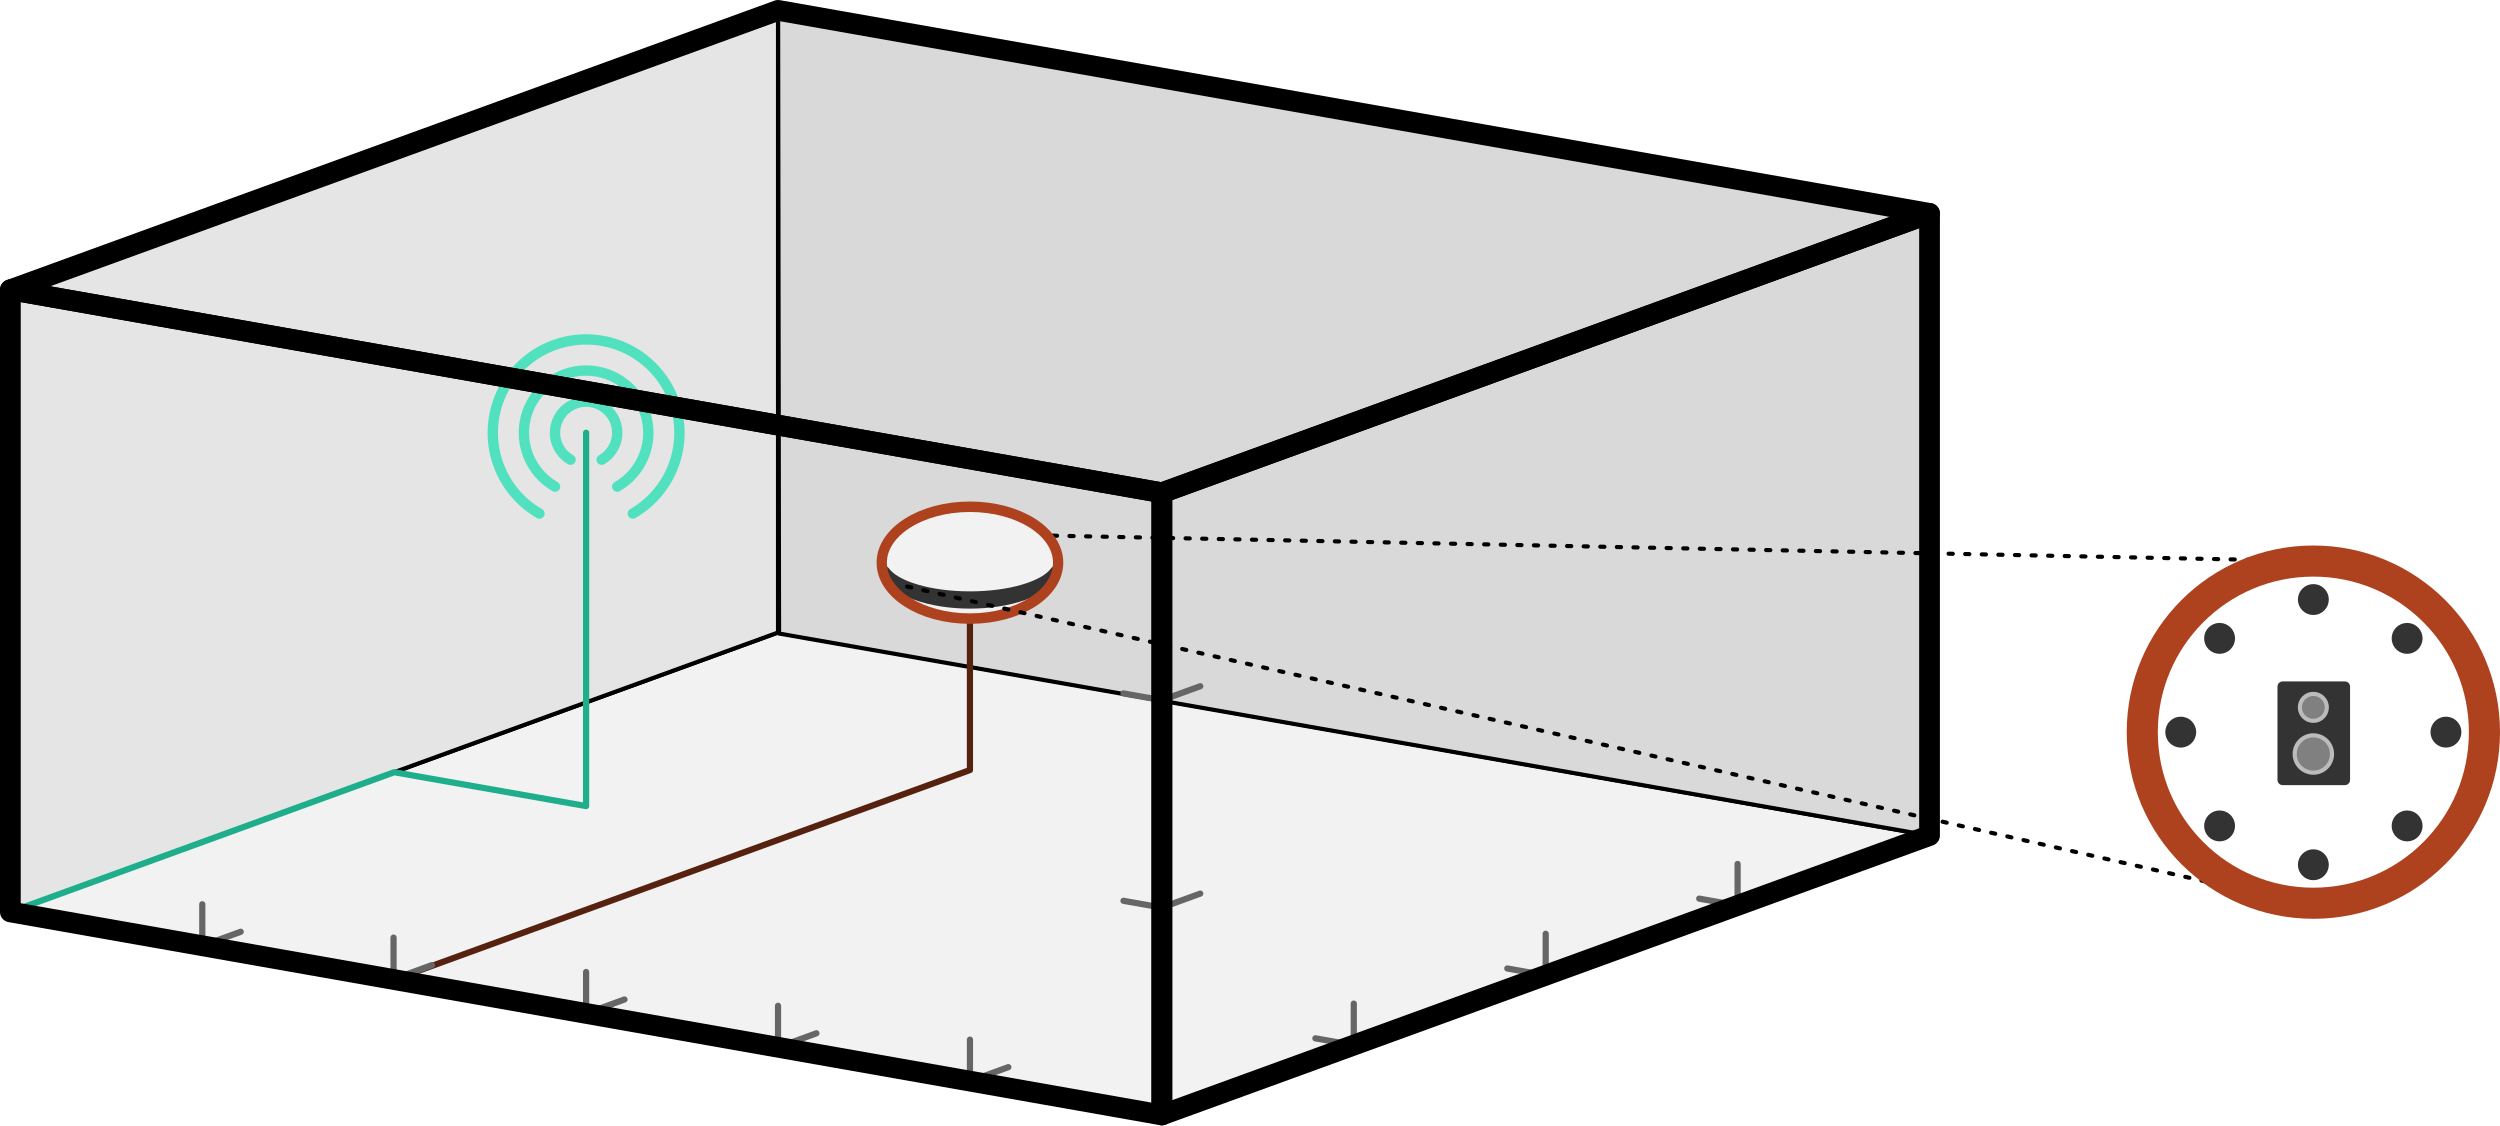
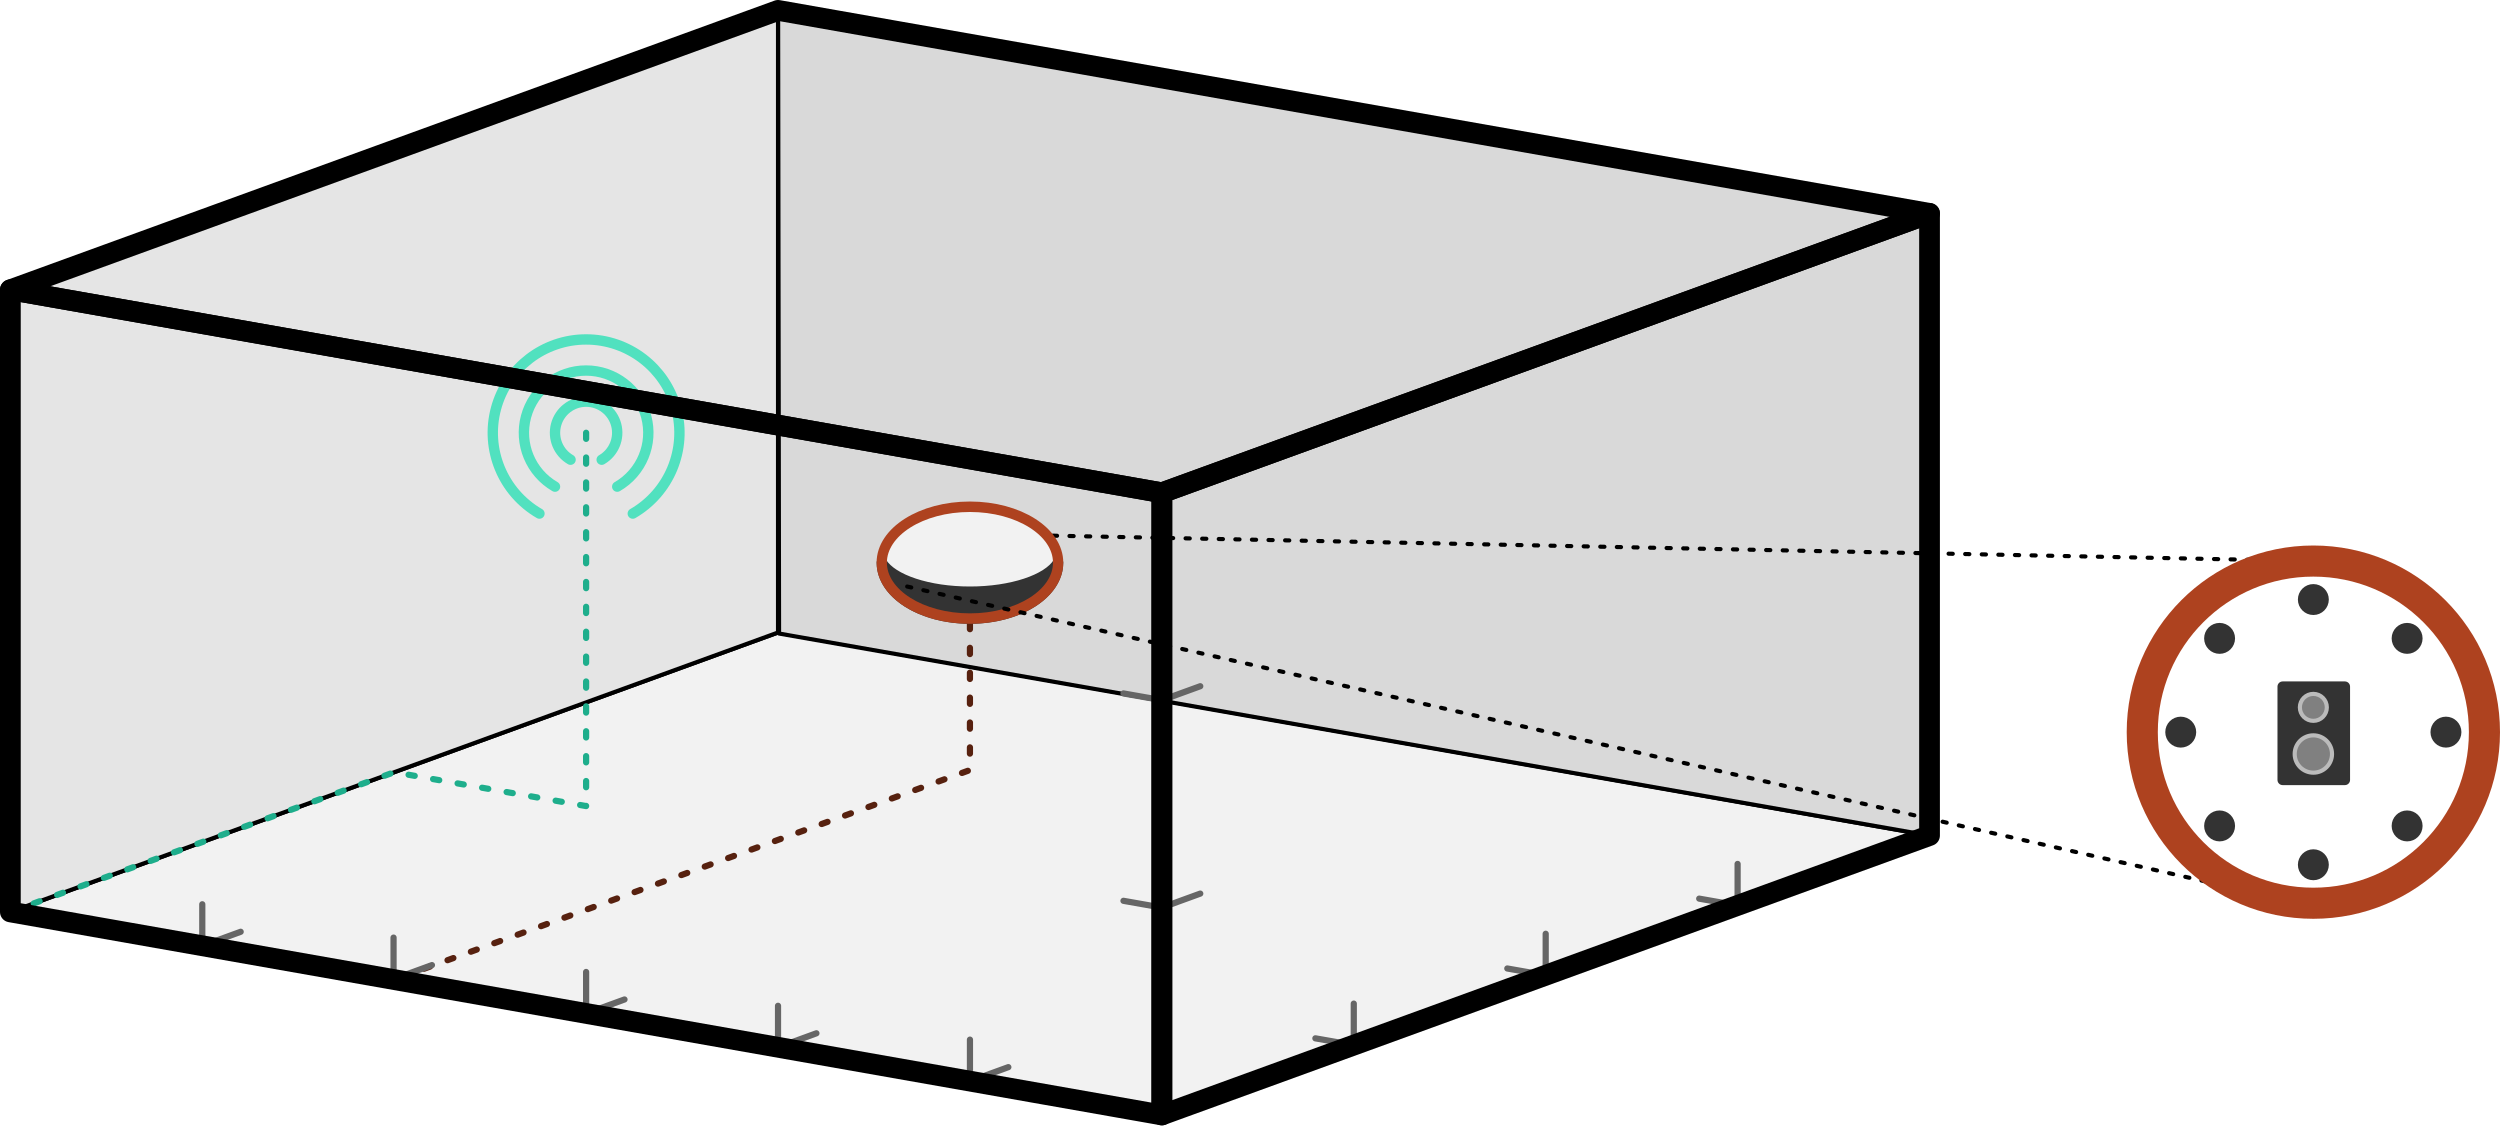
<svg xmlns="http://www.w3.org/2000/svg" width="120.55mm" height="54.264mm" viewBox="0 0 120.55 54.264" version="1.1" id="svg1">
  <defs id="defs1" />
  <g id="layer1" transform="translate(-26.18379,-147.0165)">
    <g id="g23" style="fill:#333333;fill-opacity:1;stroke:#333333;stroke-opacity:1" transform="translate(-18.50833,28.48648)" />
    <g id="g5-8" transform="matrix(-1,0,0,1,136.6551,94.1451)" style="fill:#f9f9f9;fill-opacity:1;stroke-width:0.3;stroke-dasharray:none">
      <path style="font-variation-settings:normal;opacity:1;fill:#f2f2f2;fill-opacity:1;stroke:#000000;stroke-width:0.2;stroke-linecap:round;stroke-linejoin:round;stroke-miterlimit:4;stroke-dasharray:none;stroke-dashoffset:0;stroke-opacity:1;stop-color:#000000;stop-opacity:1" d="M 54.446,106.635 17.43,93.162 72.955,83.371 109.971,96.844 Z" id="path3-6" />
      <path style="font-variation-settings:normal;fill:#d9d9d9;fill-opacity:1;stroke:#000000;stroke-width:0.2;stroke-linecap:round;stroke-linejoin:round;stroke-miterlimit:4;stroke-dasharray:none;stroke-dashoffset:0;stroke-opacity:1;stop-color:#000000" d="m 72.905,83.421 0.05,-30.05 -55.525,9.791 v 30 z" id="path4-4-3" />
      <path style="font-variation-settings:normal;opacity:1;fill:#e5e5e5;fill-opacity:1;stroke:#000000;stroke-width:0.2;stroke-linecap:round;stroke-linejoin:round;stroke-miterlimit:4;stroke-dasharray:none;stroke-dashoffset:0;stroke-opacity:1;stop-color:#000000;stop-opacity:1" d="M 72.955,83.371 V 53.371 l 37.017,13.473 v 30 z" id="path5-9" />
    </g>
    <path style="font-variation-settings:normal;fill:none;fill-opacity:1;stroke:#000000;stroke-width:0.2;stroke-linecap:round;stroke-linejoin:round;stroke-miterlimit:4;stroke-dasharray:0.2, 0.6;stroke-dashoffset:0;stroke-opacity:1;stop-color:#000000" d="m 72.955,172.766 64.779,1.304" id="path25-7" />
    <g id="g17-6" transform="matrix(-1,0,0,1,173.9714,72.37245)" style="stroke-width:0.5;stroke-dasharray:none">
      <path style="fill:none;fill-opacity:1;stroke:#51e1bf;stroke-width:0.5;stroke-linecap:round;stroke-linejoin:round;stroke-dasharray:none;stroke-opacity:1" id="path17-0" d="m 117.275,99.409 a 4.5,4.5 0 0 1 -2.097,-5.062 4.5,4.5 0 0 1 4.347,-3.335 4.5,4.5 0 0 1 4.347,3.335 4.5,4.5 0 0 1 -2.097,5.062" />
      <path style="fill:none;fill-opacity:1;stroke:#51e1bf;stroke-width:0.5;stroke-linecap:round;stroke-linejoin:round;stroke-dasharray:none;stroke-opacity:1" id="path17-9-9" d="m 118.025,98.11 a 3,3 0 0 1 -1.398,-3.375 3,3 0 0 1 2.898,-2.224 3,3 0 0 1 2.898,2.224 3,3 0 0 1 -1.398,3.375" />
      <path style="fill:none;fill-opacity:1;stroke:#51e1bf;stroke-width:0.5;stroke-linecap:round;stroke-linejoin:round;stroke-dasharray:none;stroke-opacity:1" id="path17-9-2-3" d="m 118.775,96.811 a 1.5,1.5 0 0 1 -0.699,-1.687 1.5,1.5 0 0 1 1.449,-1.112 1.5,1.5 0 0 1 1.449,1.112 1.5,1.5 0 0 1 -0.699,1.687" />
    </g>
-     <path style="font-variation-settings:normal;fill:none;fill-opacity:1;stroke:#1eae8c;stroke-width:0.3;stroke-linecap:round;stroke-linejoin:round;stroke-miterlimit:4;stroke-dasharray:none;stroke-dashoffset:0;stroke-opacity:1;stop-color:#000000" d="m 26.684,190.989 18.508,-6.736 9.254,1.632 v -18" id="path6-5" />
-     <path style="font-variation-settings:normal;fill:none;fill-opacity:1;stroke:#57210f;stroke-width:0.3;stroke-linecap:round;stroke-linejoin:round;stroke-miterlimit:4;stroke-dasharray:none;stroke-dashoffset:0;stroke-opacity:1;stop-color:#000000" d="m 26.622,190.939 18.57,3.314 27.762,-10.105 v -10" id="path7-8" />
+     <path style="font-variation-settings:normal;fill:none;fill-opacity:1;stroke:#1eae8c;stroke-width:0.3;stroke-linecap:round;stroke-linejoin:round;stroke-miterlimit:4;stroke-dasharray:0.3,0.9;stroke-dashoffset:0;stroke-opacity:1;stop-color:#000000" d="m 26.684,190.989 18.508,-6.736 9.254,1.632 v -18" id="path6-5" />
+     <path style="font-variation-settings:normal;fill:none;fill-opacity:1;stroke:#57210f;stroke-width:0.3;stroke-linecap:round;stroke-linejoin:round;stroke-miterlimit:4;stroke-dasharray:0.3,0.9;stroke-dashoffset:0;stroke-opacity:1;stop-color:#000000" d="m 26.622,190.939 18.57,3.314 27.762,-10.105 v -10" id="path7-8" />
    <g id="g15-4" transform="matrix(-1.527022,0,0,1.55339,198.4892,0.5729945)" style="stroke-width:0.649">
      <g id="g16-8-1" style="stroke:#333333;stroke-width:0.649;stroke-opacity:1" transform="matrix(1,0,0,-1,-5.2998834e-7,223.7299)">
        <path style="fill:none;fill-opacity:1;stroke:#333333;stroke-width:0.325;stroke-linecap:round;stroke-linejoin:round;stroke-dasharray:none;stroke-opacity:1" id="path15-8-6" d="m 84.898,112.067 a 2.785,1.264 0 0 1 -2.69,0.937 2.785,1.264 0 0 1 -2.69,-0.937" />
        <path style="fill:none;fill-opacity:1;stroke:#333333;stroke-width:0.325;stroke-linecap:round;stroke-linejoin:round;stroke-dasharray:none;stroke-opacity:1" id="path15-2-7-3" d="m 84.898,112.012 a 2.785,1.054 0 0 1 -2.69,0.781 2.785,1.054 0 0 1 -2.69,-0.781" />
      </g>
      <ellipse style="fill:#f2f2f2;fill-opacity:1;stroke:#2683da;stroke-width:0.065;stroke-linecap:round;stroke-linejoin:round;stroke-dasharray:none;stroke-opacity:1" id="path14-5-8" cx="82.209" cy="111.74" rx="2.785" ry="1.736" />
-       <g id="g16-5" style="stroke:#333333;stroke-width:0.649;stroke-opacity:1">
-         <path style="fill:none;fill-opacity:1;stroke:#333333;stroke-width:0.325;stroke-linecap:round;stroke-linejoin:round;stroke-dasharray:none;stroke-opacity:1" id="path15-4" d="m 84.898,112.067 a 2.785,1.264 0 0 1 -2.69,0.937 2.785,1.264 0 0 1 -2.69,-0.937" />
-         <path style="fill:none;fill-opacity:1;stroke:#333333;stroke-width:0.325;stroke-linecap:round;stroke-linejoin:round;stroke-dasharray:none;stroke-opacity:1" id="path15-2-0" d="m 84.898,112.012 a 2.785,1.054 0 0 1 -2.69,0.781 2.785,1.054 0 0 1 -2.69,-0.781" />
+       <g id="g16-5" style="stroke:#333333;stroke-width:0.649;stroke-opacity:1" transform="translate(1.981085,-0.313299)" />
+       <g id="g33">
+         <path id="path14-4-0" style="fill:#333333;stroke:#333333;stroke-width:0.325;stroke-linecap:round;stroke-linejoin:round;fill-opacity:1" d="m 80.816,113.243 c 0.862,0.31 1.923,0.31 2.785,0 0.862,-0.31 1.392,-0.883 1.392,-1.504 -0.338,0.533 -1.48,0.903 -2.785,0.903 -1.305,0 -2.447,-0.37 -2.784,-0.903 -10e-7,0.62 0.531,1.194 1.392,1.504 z" />
      </g>
      <ellipse style="fill:none;fill-opacity:1;stroke:#ae421f;stroke-width:0.325;stroke-linecap:round;stroke-linejoin:round;stroke-dasharray:none;stroke-opacity:1" id="path14-4" cx="82.209" cy="111.74" rx="2.785" ry="1.736" />
    </g>
    <path style="font-variation-settings:normal;fill:none;fill-opacity:1;stroke:#000000;stroke-width:0.2;stroke-linecap:round;stroke-linejoin:round;stroke-miterlimit:4;stroke-dasharray:0.2, 0.6;stroke-dashoffset:0;stroke-opacity:1;stop-color:#000000" d="m 69.929,175.299 69.361,15.755" id="path26-6" />
    <g id="g26-6" transform="translate(-2.345368,78.32076)">
      <circle style="fill:none;fill-opacity:1;stroke:#ae421f;stroke-width:1.5;stroke-linecap:round;stroke-linejoin:round;stroke-dasharray:none;stroke-opacity:1" id="path18-7" cx="140.079" cy="104" r="8.25" />
      <rect style="fill:#333333;fill-opacity:1;stroke:#333333;stroke-width:0.5;stroke-linecap:round;stroke-linejoin:round;stroke-dasharray:none;stroke-opacity:1" id="rect23-9" width="3" height="4.5" x="138.599" y="-106.304" transform="scale(1,-1)" />
      <circle style="fill:#808080;fill-opacity:1;stroke:#bbbbbb;stroke-width:0.2;stroke-linecap:round;stroke-linejoin:round;stroke-dasharray:none;stroke-opacity:1" id="path23-49" cx="140.079" cy="105.054" r="0.9" />
      <circle style="fill:#808080;fill-opacity:1;stroke:#bbbbbb;stroke-width:0.2;stroke-linecap:round;stroke-linejoin:round;stroke-dasharray:none;stroke-opacity:1" id="path23-4-1" cx="140.079" cy="102.805" r="0.65" />
      <g id="g25-8" style="stroke-width:0.695;stroke-dasharray:none" transform="matrix(1.151591,0,0,1.151591,-29.19092,-7.937556)">
        <circle style="fill:#333333;fill-opacity:1;stroke:#333333;stroke-width:0.695;stroke-linecap:round;stroke-linejoin:round;stroke-dasharray:none;stroke-opacity:1" id="path22-6" cx="146.988" cy="91.65" r="0.3" />
        <circle style="fill:#333333;fill-opacity:1;stroke:#333333;stroke-width:0.695;stroke-linecap:round;stroke-linejoin:round;stroke-dasharray:none;stroke-opacity:1" id="path22-8-4" cx="150.914" cy="93.276" r="0.3" />
        <circle style="fill:#333333;fill-opacity:1;stroke:#333333;stroke-width:0.695;stroke-linecap:round;stroke-linejoin:round;stroke-dasharray:none;stroke-opacity:1" id="path22-7-6" cx="152.54" cy="97.202" r="0.3" />
        <circle style="fill:#333333;fill-opacity:1;stroke:#333333;stroke-width:0.695;stroke-linecap:round;stroke-linejoin:round;stroke-dasharray:none;stroke-opacity:1" id="path22-5-9" cx="150.914" cy="101.129" r="0.3" />
        <circle style="fill:#333333;fill-opacity:1;stroke:#333333;stroke-width:0.695;stroke-linecap:round;stroke-linejoin:round;stroke-dasharray:none;stroke-opacity:1" id="path22-1-1" cx="-146.988" cy="-102.755" r="0.3" transform="scale(-1)" />
        <circle style="fill:#333333;fill-opacity:1;stroke:#333333;stroke-width:0.695;stroke-linecap:round;stroke-linejoin:round;stroke-dasharray:none;stroke-opacity:1" id="path22-8-3-0" cx="-143.062" cy="-101.129" r="0.3" transform="scale(-1)" />
        <circle style="fill:#333333;fill-opacity:1;stroke:#333333;stroke-width:0.695;stroke-linecap:round;stroke-linejoin:round;stroke-dasharray:none;stroke-opacity:1" id="path22-7-1-8" cx="-141.435" cy="-97.202" r="0.3" transform="scale(-1)" />
        <circle style="fill:#333333;fill-opacity:1;stroke:#333333;stroke-width:0.695;stroke-linecap:round;stroke-linejoin:round;stroke-dasharray:none;stroke-opacity:1" id="path22-5-3-6" cx="-143.062" cy="-93.276" r="0.3" transform="scale(-1)" />
      </g>
    </g>
    <g id="g29" />
    <path style="font-variation-settings:normal;fill:none;fill-opacity:1;stroke:#666666;stroke-width:0.3;stroke-linecap:round;stroke-linejoin:round;stroke-miterlimit:4;stroke-dasharray:none;stroke-dashoffset:0;stroke-opacity:1;stop-color:#000000" d="m 35.938,190.621 v 2 l 1.851,-0.674" id="path30" />
    <path style="font-variation-settings:normal;fill:none;fill-opacity:1;stroke:#666666;stroke-width:0.3;stroke-linecap:round;stroke-linejoin:round;stroke-miterlimit:4;stroke-dasharray:none;stroke-dashoffset:0;stroke-opacity:1;stop-color:#000000" d="m 45.161,192.228 v 2 l 1.851,-0.674" id="path30-4" />
    <path style="font-variation-settings:normal;fill:none;fill-opacity:1;stroke:#666666;stroke-width:0.3;stroke-linecap:round;stroke-linejoin:round;stroke-miterlimit:4;stroke-dasharray:none;stroke-dashoffset:0;stroke-opacity:1;stop-color:#000000" d="m 54.446,193.885 v 2 l 1.851,-0.674" id="path30-2" />
    <path style="font-variation-settings:normal;fill:none;fill-opacity:1;stroke:#666666;stroke-width:0.3;stroke-linecap:round;stroke-linejoin:round;stroke-miterlimit:4;stroke-dasharray:none;stroke-dashoffset:0;stroke-opacity:1;stop-color:#000000" d="m 63.7,195.516 v 2 l 1.851,-0.674" id="path30-2-1" />
    <path style="font-variation-settings:normal;fill:none;fill-opacity:1;stroke:#666666;stroke-width:0.3;stroke-linecap:round;stroke-linejoin:round;stroke-miterlimit:4;stroke-dasharray:none;stroke-dashoffset:0;stroke-opacity:1;stop-color:#000000" d="m 72.955,197.148 v 2 l 1.851,-0.674" id="path30-2-6" />
    <path style="font-variation-settings:normal;fill:none;fill-opacity:1;stroke:#666666;stroke-width:0.3;stroke-linecap:round;stroke-linejoin:round;stroke-miterlimit:4;stroke-dasharray:none;stroke-dashoffset:0;stroke-opacity:1;stop-color:#000000" d="m 89.612,197.085 1.851,0.326 v -2" id="path32" />
    <path style="font-variation-settings:normal;fill:none;fill-opacity:1;stroke:#666666;stroke-width:0.3;stroke-linecap:round;stroke-linejoin:round;stroke-miterlimit:4;stroke-dasharray:none;stroke-dashoffset:0;stroke-opacity:1;stop-color:#000000" d="m 98.866,193.717 1.851,0.326 v -2" id="path32-93" />
    <path style="font-variation-settings:normal;fill:none;fill-opacity:1;stroke:#666666;stroke-width:0.3;stroke-linecap:round;stroke-linejoin:round;stroke-miterlimit:4;stroke-dasharray:none;stroke-dashoffset:0;stroke-opacity:1;stop-color:#000000" d="m 108.12,190.349 1.851,0.326 v -2" id="path32-4" />
    <path style="font-variation-settings:normal;fill:none;fill-opacity:1;stroke:#666666;stroke-width:0.3;stroke-linecap:round;stroke-linejoin:round;stroke-miterlimit:4;stroke-dasharray:none;stroke-dashoffset:0;stroke-opacity:1;stop-color:#000000" d="m 84.06,190.106 -1.851,0.674 -1.851,-0.326" id="path33" />
    <path style="font-variation-settings:normal;fill:none;fill-opacity:1;stroke:#666666;stroke-width:0.3;stroke-linecap:round;stroke-linejoin:round;stroke-miterlimit:4;stroke-dasharray:none;stroke-dashoffset:0;stroke-opacity:1;stop-color:#000000" d="M 84.06,180.106 82.209,180.78 80.358,180.454" id="path33-0" />
    <g id="g6-5" transform="matrix(-1,0,0,1,137.5387,85.73159)" style="stroke-width:1;stroke-dasharray:none">
      <path style="font-variation-settings:normal;fill:none;fill-opacity:1;stroke:#000000;stroke-width:1;stroke-linecap:round;stroke-linejoin:round;stroke-miterlimit:4;stroke-dasharray:none;stroke-dashoffset:0;stroke-opacity:1;stop-color:#000000" d="M 110.855,105.258 V 75.258 l -55.525,9.791 -2.6e-5,30 z" id="path4-3" />
      <path style="font-variation-settings:normal;fill:none;fill-opacity:1;stroke:#000000;stroke-width:1;stroke-linecap:round;stroke-linejoin:round;stroke-miterlimit:4;stroke-dasharray:none;stroke-dashoffset:0;stroke-opacity:1;stop-color:#000000" d="M 18.313,101.575 V 71.575 l 37.017,13.473 v 30 z" id="path5-4-8" />
      <path style="font-variation-settings:normal;fill:none;fill-opacity:1;stroke:#000000;stroke-width:1;stroke-linecap:round;stroke-linejoin:round;stroke-miterlimit:4;stroke-dasharray:none;stroke-dashoffset:0;stroke-opacity:1;stop-color:#000000" d="M 55.33,85.048 18.313,71.575 73.838,61.785 110.855,75.258 Z" id="path3-0-4" />
    </g>
  </g>
</svg>
